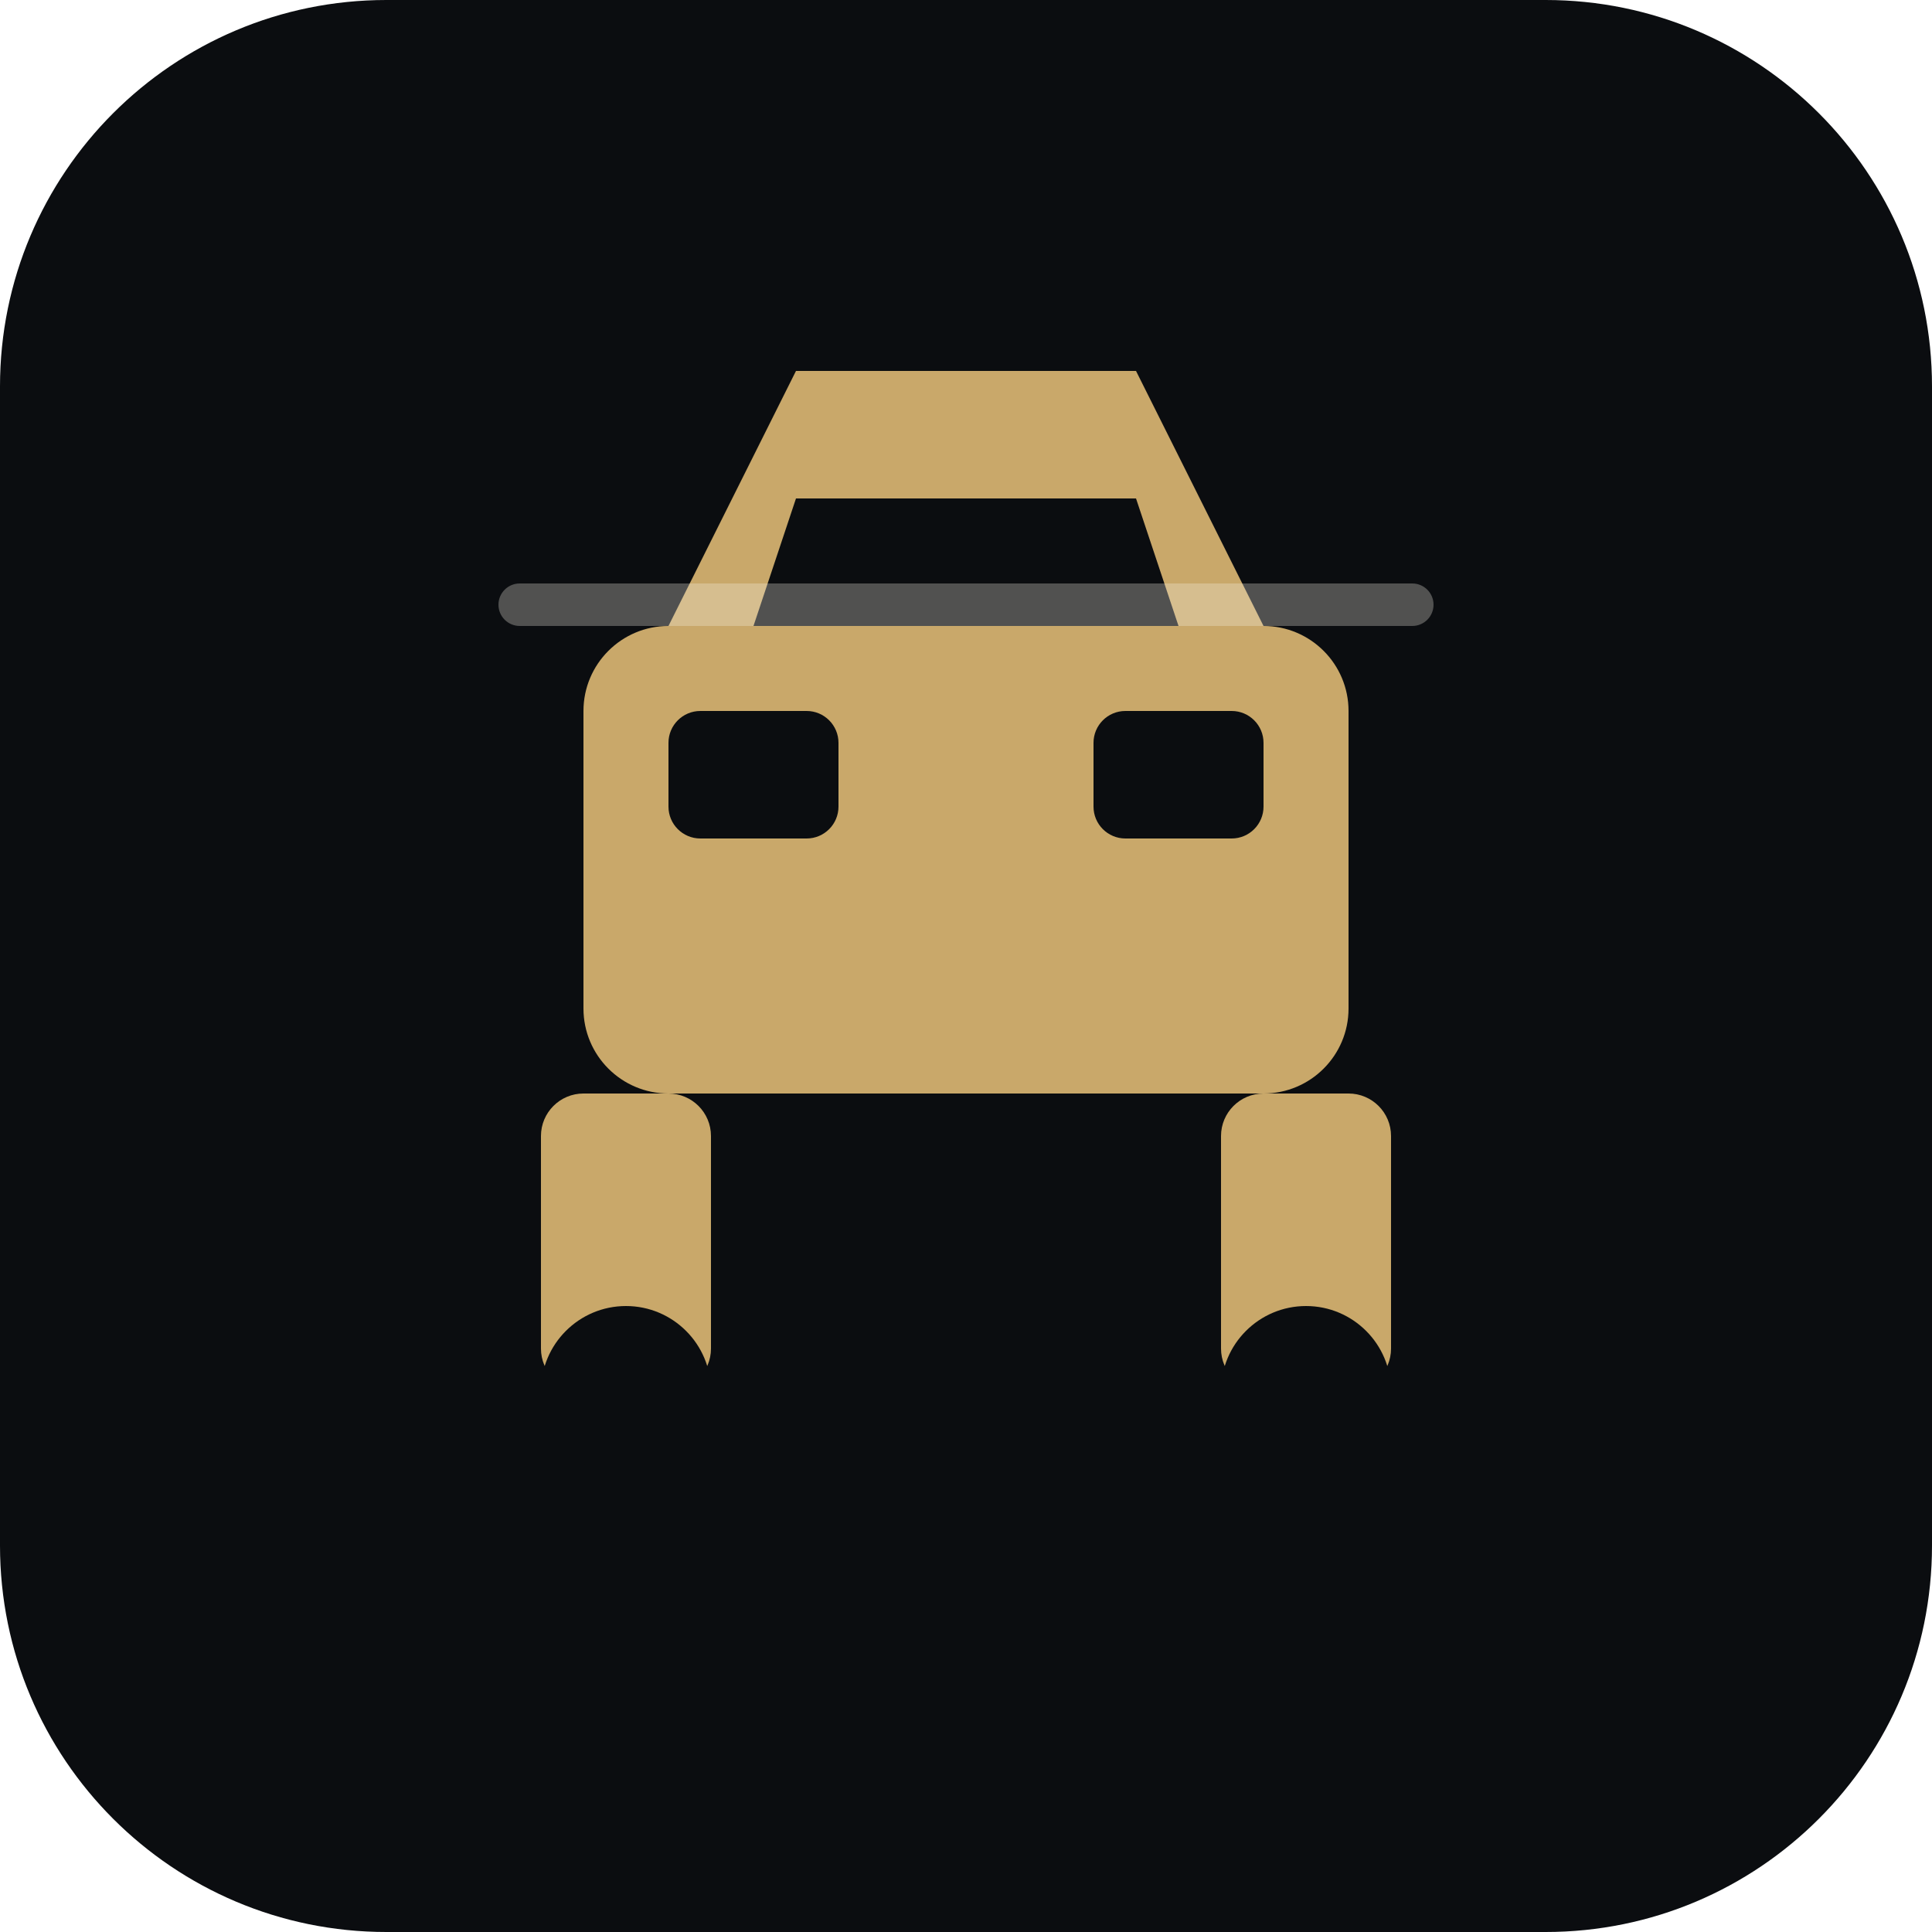
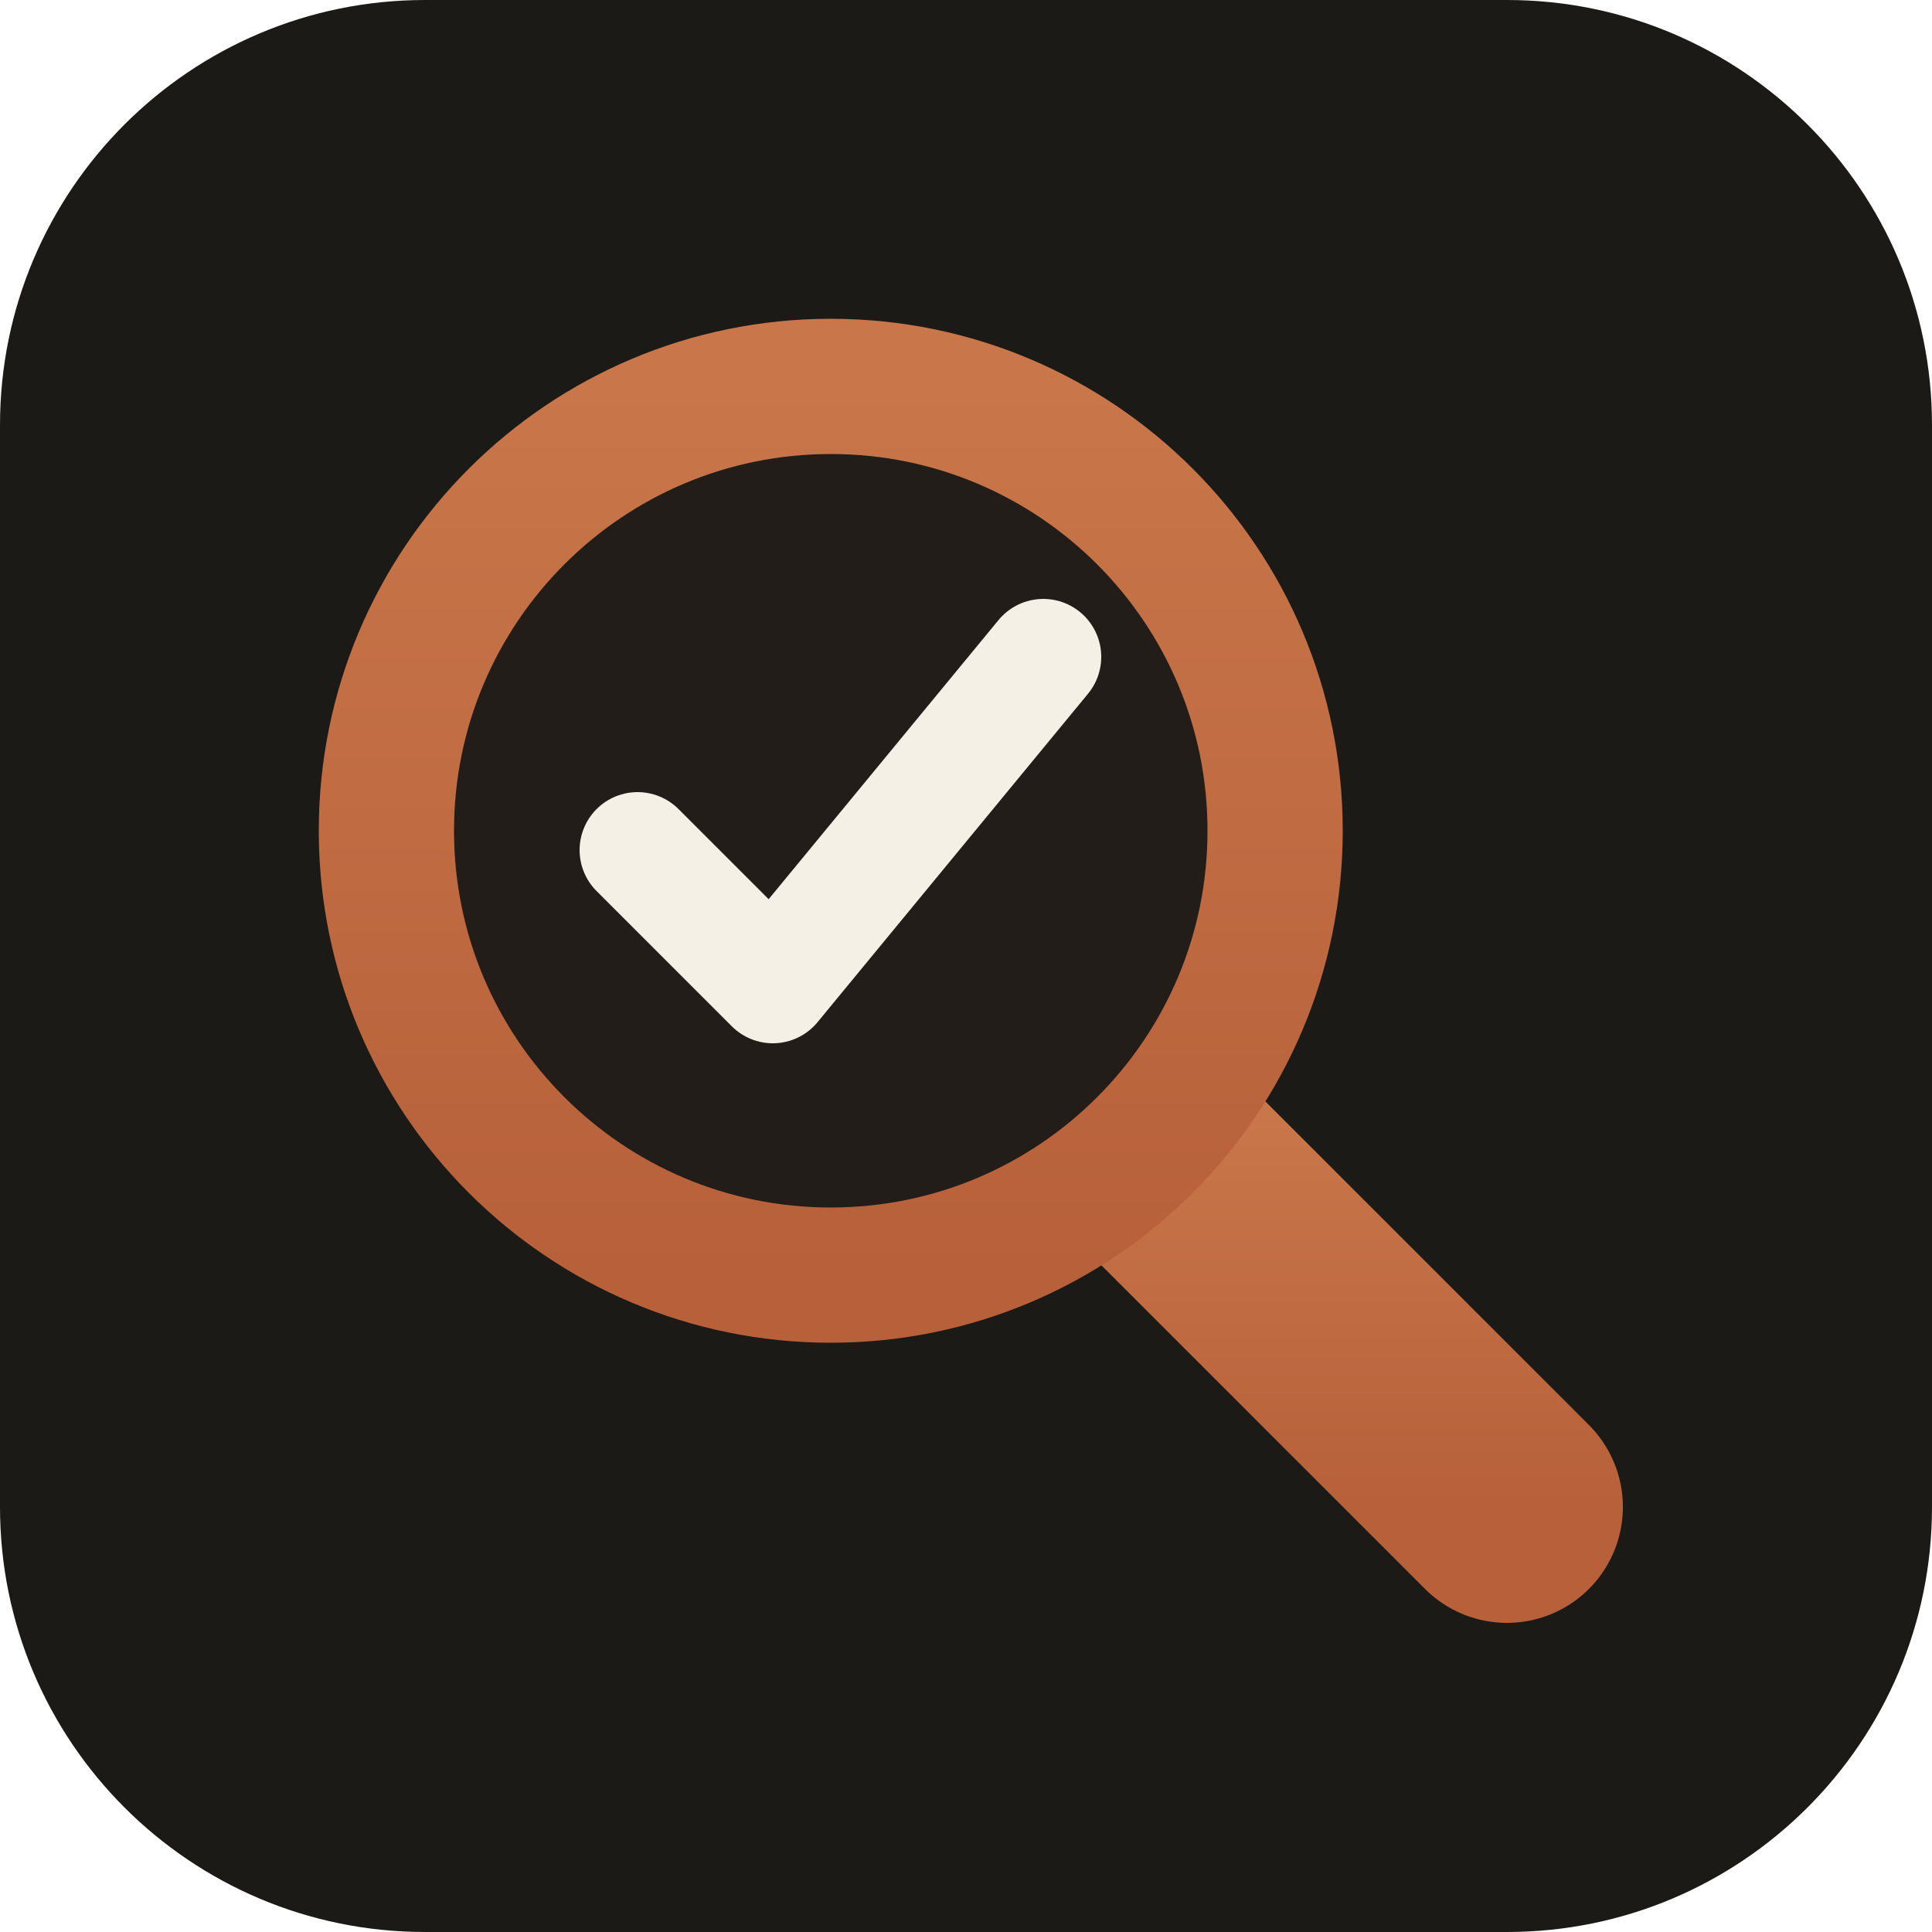
<svg xmlns="http://www.w3.org/2000/svg" viewBox="0 0 100 100">
-   <rect width="100" height="100" rx="20" fill="#0b0d10" />
-   <g transform="translate(50,50) scale(1.1)">
-     <path d="M-8-28 L8-28 L14-16 L10-16 L8-22 L-8-22 L-10-16 L-14-16Z" fill="#c9a86a" />
-     <rect x="-18" y="-16" width="36" height="22" rx="4" fill="#c9a86a" />
-     <rect x="-14" y="-12" width="8" height="6" rx="1.5" fill="#0b0d10" />
-     <rect x="6" y="-12" width="8" height="6" rx="1.5" fill="#0b0d10" />
-     <rect x="-20" y="6" width="8" height="14" rx="2" fill="#c9a86a" />
-     <rect x="12" y="6" width="8" height="14" rx="2" fill="#c9a86a" />
-     <circle cx="-16" cy="20" r="4" fill="#0b0d10" />
-     <circle cx="16" cy="20" r="4" fill="#0b0d10" />
-     <rect x="-22" y="-18" width="44" height="2" rx="1" fill="#f4f0e8" opacity="0.3" />
-   </g>
+   <defs>
+     <linearGradient id="clay" x1="0" y1="0" x2="0" y2="1">
+       <stop offset="0" stop-color="#c9764a" />
+       <stop offset="1" stop-color="#b7603a" />
+     </linearGradient>
+   </defs>
+   <rect width="100" height="100" rx="22" fill="#1c1a17" />
+   <line x1="58" y1="58" x2="78" y2="78" stroke="url(#clay)" stroke-width="12" stroke-linecap="round" />
+   <circle cx="43" cy="43" r="23" fill="#221d18" stroke="url(#clay)" stroke-width="7" />
+   <path d="M33 44 L40 51 L54 34" fill="none" stroke="#f5f0e6" stroke-width="6" stroke-linecap="round" stroke-linejoin="round" />
</svg>
